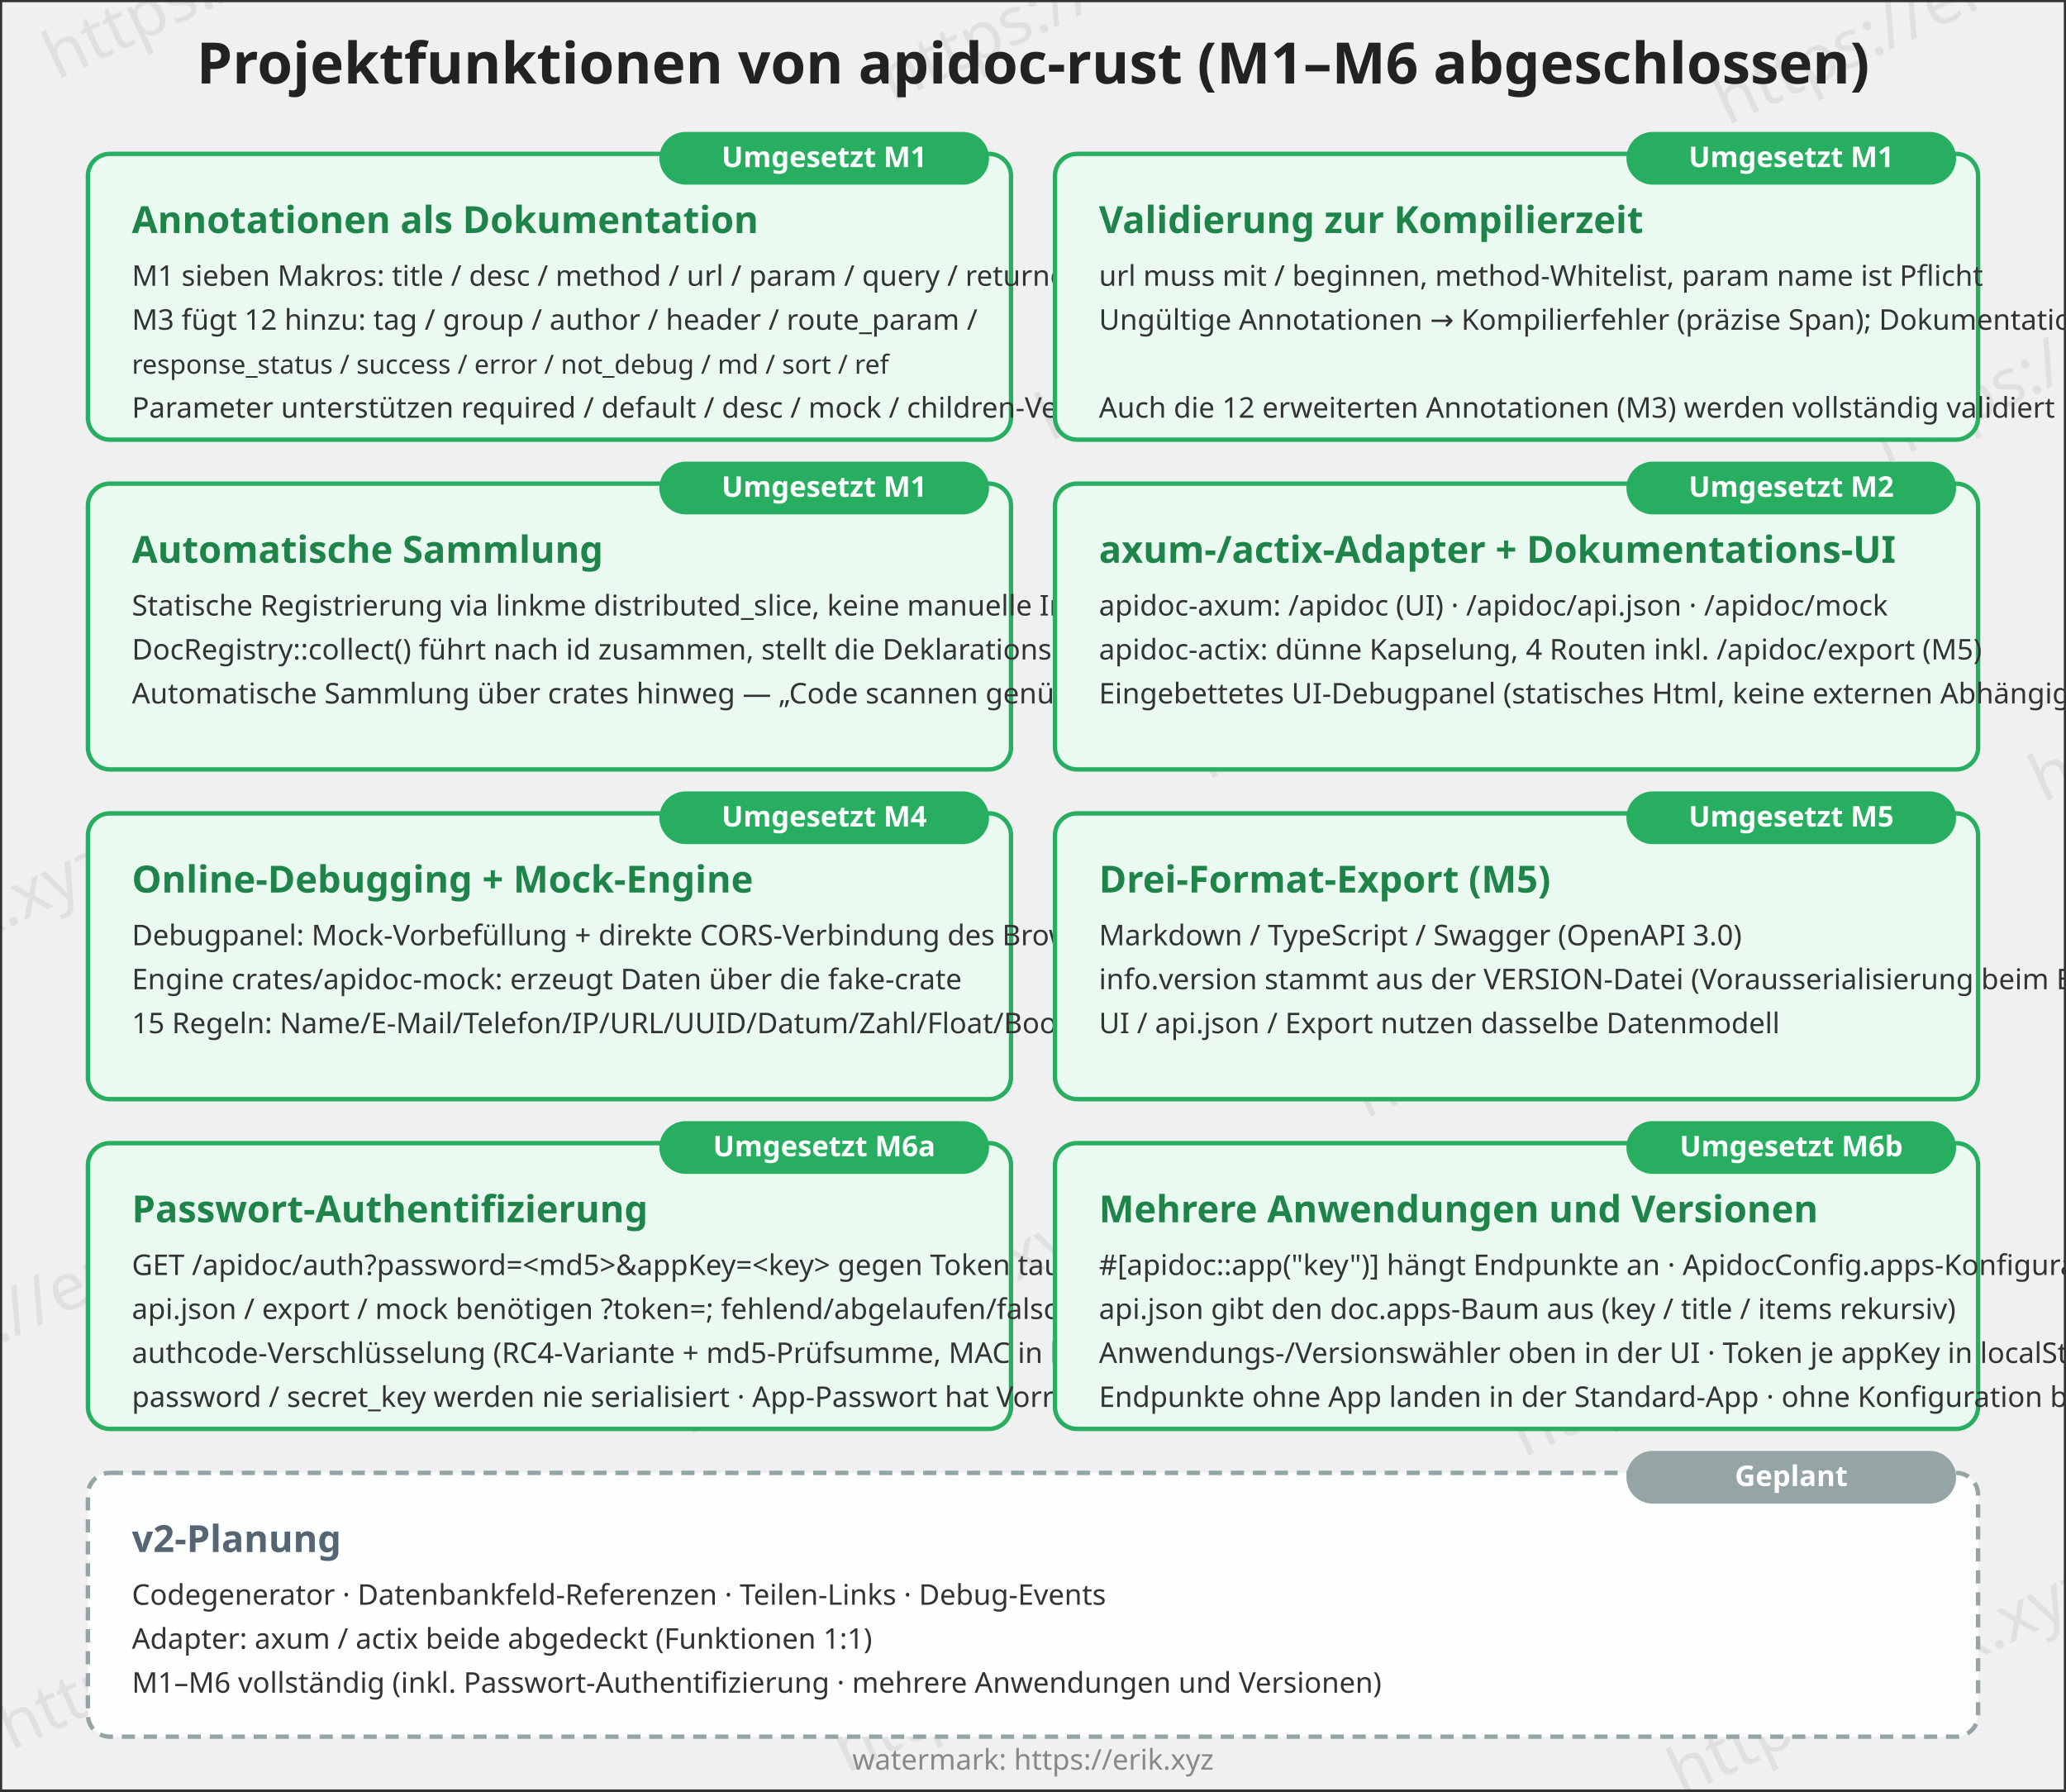
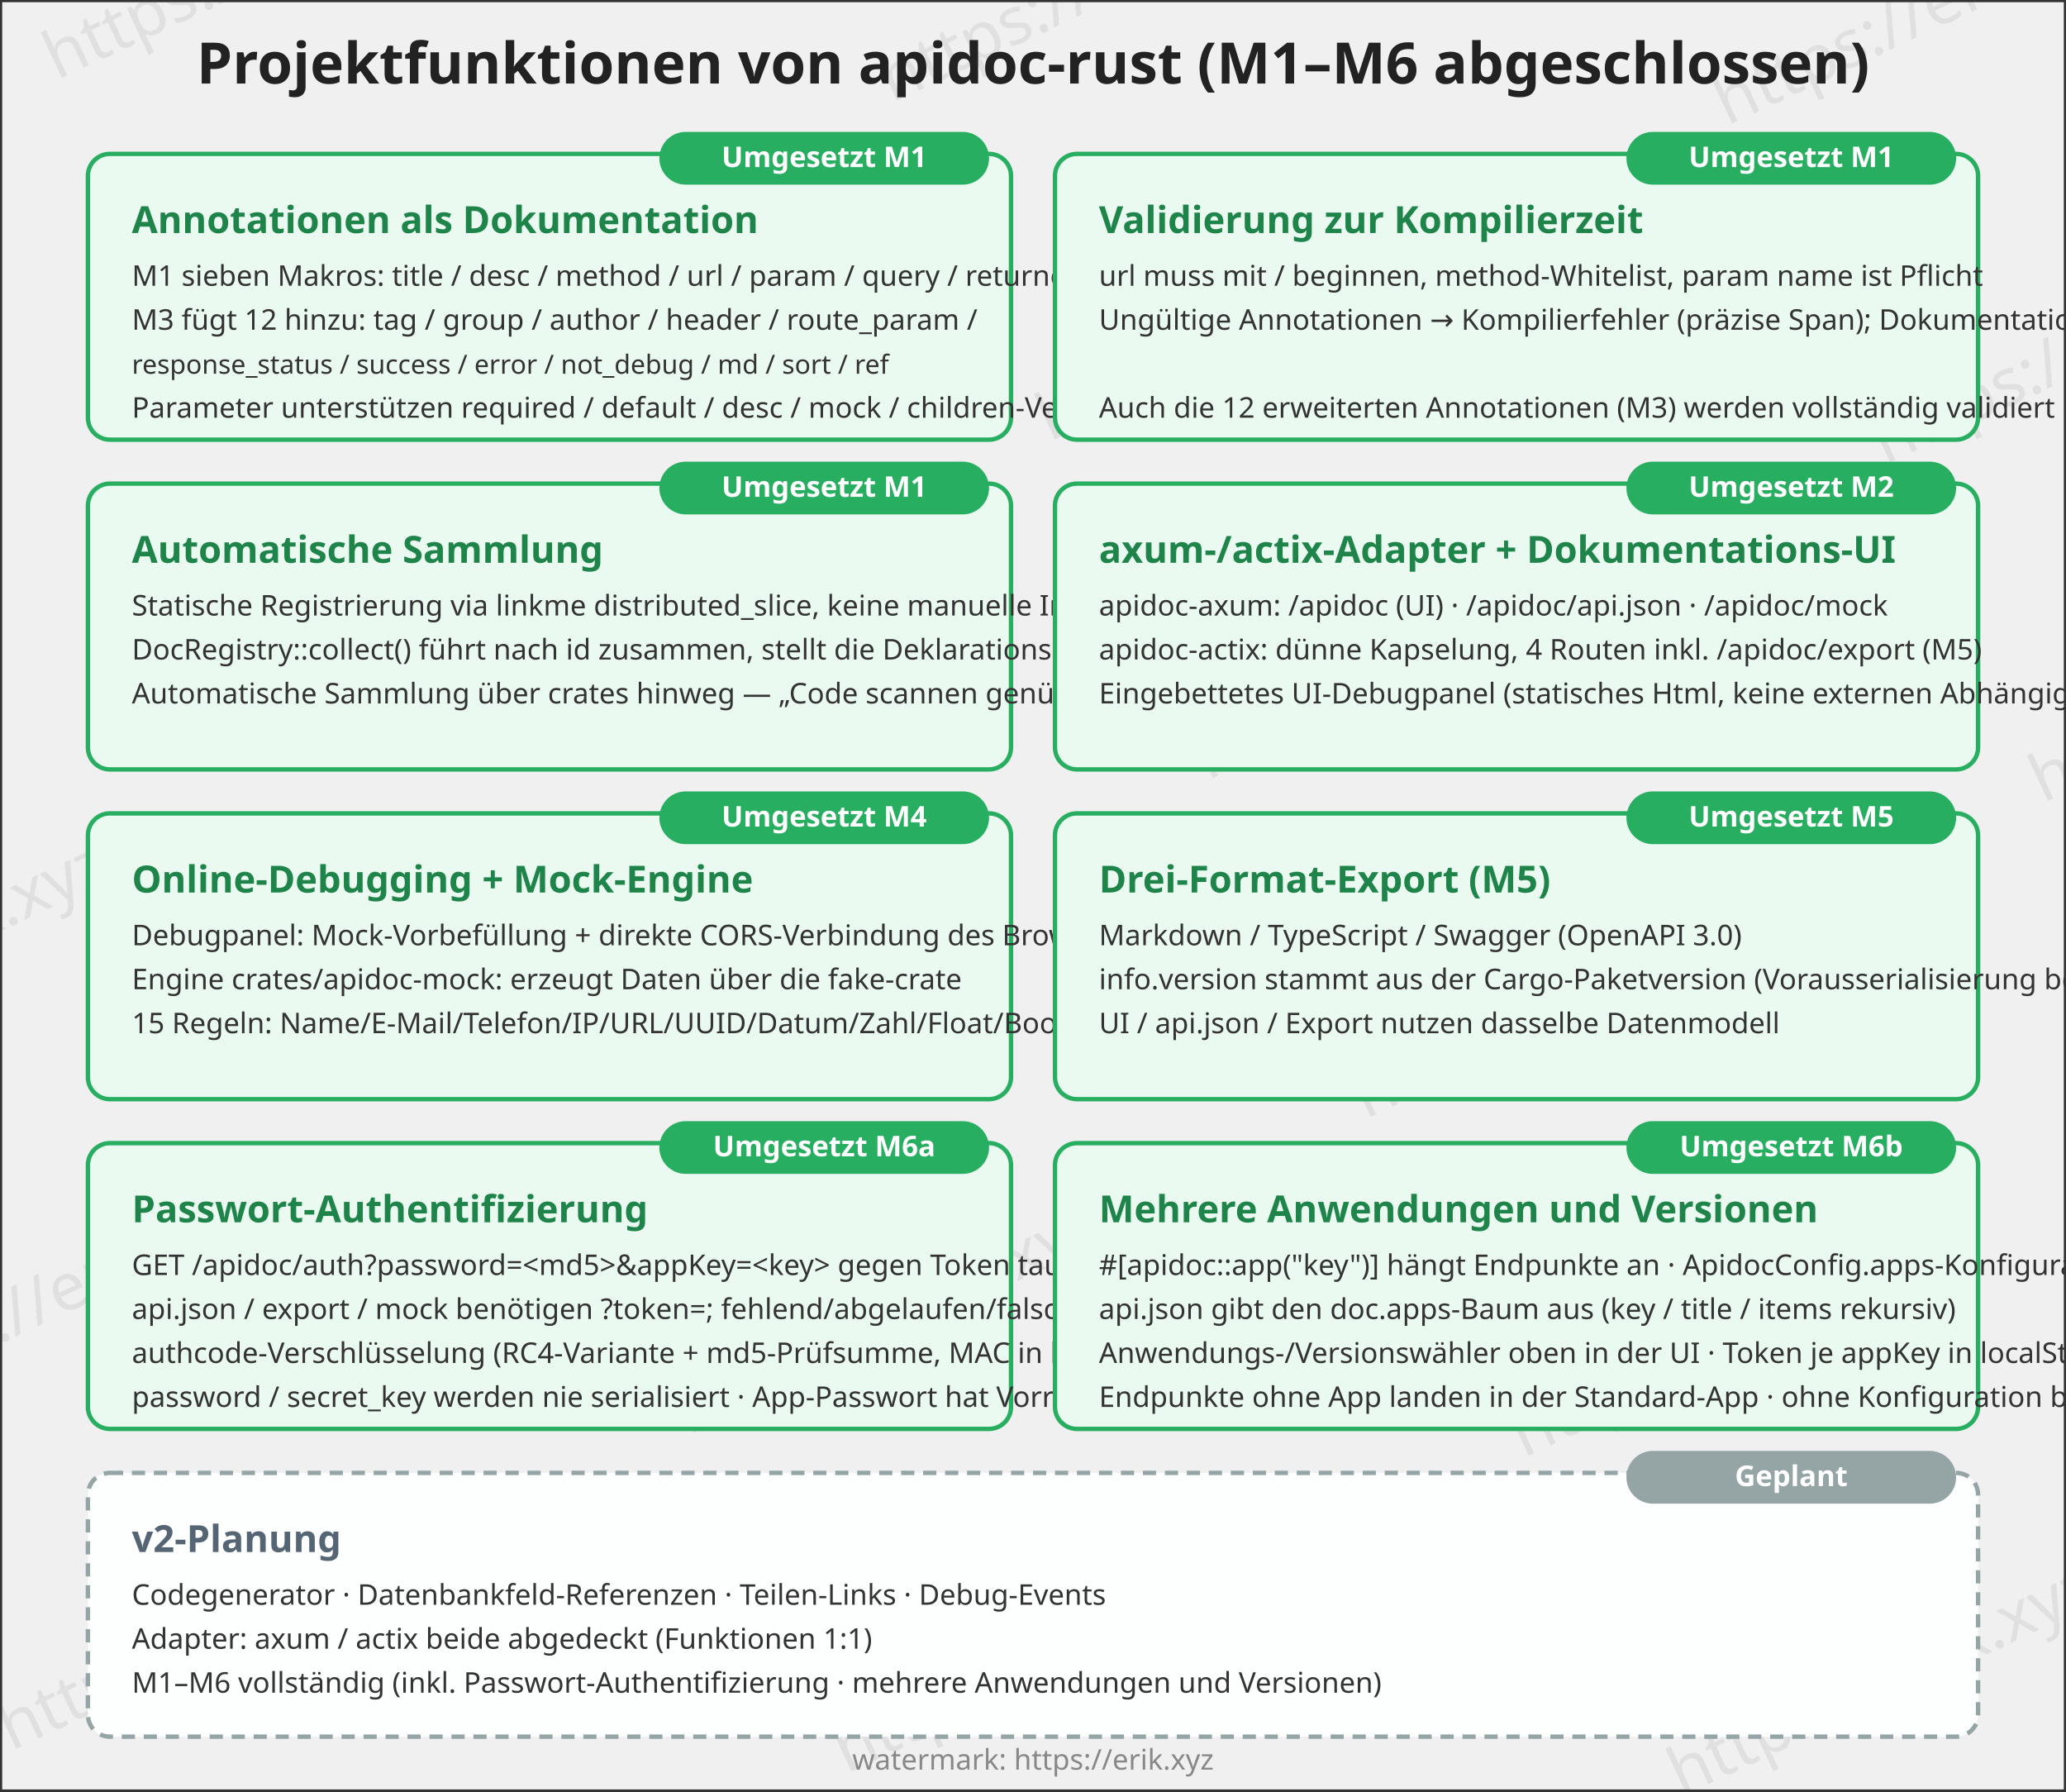
<svg xmlns="http://www.w3.org/2000/svg" viewBox="0 0 940 815" font-family="sans-serif">
  <defs>
    <pattern id="wm" width="340" height="170" patternUnits="userSpaceOnUse" patternTransform="rotate(-25)">
      <text x="8" y="44" font-size="30" fill="#888888" opacity="0.15">https://erik.xyz</text>
    </pattern>
  </defs>
  <rect width="940" height="815" fill="url(#wm)" />
  <rect x="0" y="0" width="940" height="815" fill="none" stroke="#333" stroke-width="2" />
  <text x="470" y="38" text-anchor="middle" font-size="26" font-weight="bold" fill="#222">Projektfunktionen von apidoc-rust (M1–M6 abgeschlossen)</text>
  <rect x="40" y="70" width="420" height="130" rx="10" fill="#eafaf1" stroke="#27ae60" stroke-width="2" />
  <rect x="300" y="60" width="150" height="24" rx="12" fill="#27ae60" />
  <text x="375" y="76" text-anchor="middle" font-size="13" fill="#fff" font-weight="bold">Umgesetzt M1</text>
  <text x="60" y="106" font-size="17" font-weight="bold" fill="#1e8449">Annotationen als Dokumentation</text>
  <text x="60" y="130" font-size="13" fill="#333">M1 sieben Makros: title / desc / method / url / param / query / returned</text>
  <text x="60" y="150" font-size="13" fill="#333">M3 fügt 12 hinzu: tag / group / author / header / route_param /</text>
  <text x="60" y="170" font-size="12" fill="#333">response_status / success / error / not_debug / md / sort / ref</text>
  <text x="60" y="190" font-size="13" fill="#333">Parameter unterstützen required / default / desc / mock / children-Verschachtelung</text>
  <rect x="480" y="70" width="420" height="130" rx="10" fill="#eafaf1" stroke="#27ae60" stroke-width="2" />
  <rect x="740" y="60" width="150" height="24" rx="12" fill="#27ae60" />
  <text x="815" y="76" text-anchor="middle" font-size="13" fill="#fff" font-weight="bold">Umgesetzt M1</text>
  <text x="500" y="106" font-size="17" font-weight="bold" fill="#1e8449">Validierung zur Kompilierzeit</text>
  <text x="500" y="130" font-size="13" fill="#333">url muss mit / beginnen, method-Whitelist, param name ist Pflicht</text>
  <text x="500" y="150" font-size="13" fill="#333">Ungültige Annotationen → Kompilierfehler (präzise Span); Dokumentation und Code geraten nie aus dem Gleichschritt</text>
  <text x="500" y="190" font-size="13" fill="#333">Auch die 12 erweiterten Annotationen (M3) werden vollständig validiert</text>
  <rect x="40" y="220" width="420" height="130" rx="10" fill="#eafaf1" stroke="#27ae60" stroke-width="2" />
  <rect x="300" y="210" width="150" height="24" rx="12" fill="#27ae60" />
  <text x="375" y="226" text-anchor="middle" font-size="13" fill="#fff" font-weight="bold">Umgesetzt M1</text>
  <text x="60" y="256" font-size="17" font-weight="bold" fill="#1e8449">Automatische Sammlung</text>
  <text x="60" y="280" font-size="13" fill="#333">Statische Registrierung via linkme distributed_slice, keine manuelle Interface-Liste nötig</text>
  <text x="60" y="300" font-size="13" fill="#333">DocRegistry::collect() führt nach id zusammen, stellt die Deklarationsreihenfolge nach seq wieder her</text>
  <text x="60" y="320" font-size="13" fill="#333">Automatische Sammlung über crates hinweg — „Code scannen genügt für alle Endpunkte"</text>
  <rect x="480" y="220" width="420" height="130" rx="10" fill="#eafaf1" stroke="#27ae60" stroke-width="2" />
  <rect x="740" y="210" width="150" height="24" rx="12" fill="#27ae60" />
  <text x="815" y="226" text-anchor="middle" font-size="13" fill="#fff" font-weight="bold">Umgesetzt M2</text>
  <text x="500" y="256" font-size="17" font-weight="bold" fill="#1e8449">axum-/actix-Adapter + Dokumentations-UI</text>
  <text x="500" y="280" font-size="13" fill="#333">apidoc-axum: /apidoc (UI) · /apidoc/api.json · /apidoc/mock</text>
  <text x="500" y="300" font-size="13" fill="#333">apidoc-actix: dünne Kapselung, 4 Routen inkl. /apidoc/export (M5)</text>
  <text x="500" y="320" font-size="13" fill="#333">Eingebettetes UI-Debugpanel (statisches Html, keine externen Abhängigkeiten)</text>
  <rect x="40" y="370" width="420" height="130" rx="10" fill="#eafaf1" stroke="#27ae60" stroke-width="2" />
  <rect x="300" y="360" width="150" height="24" rx="12" fill="#27ae60" />
  <text x="375" y="376" text-anchor="middle" font-size="13" fill="#fff" font-weight="bold">Umgesetzt M4</text>
  <text x="60" y="406" font-size="17" font-weight="bold" fill="#1e8449">Online-Debugging + Mock-Engine</text>
  <text x="60" y="430" font-size="13" fill="#333">Debugpanel: Mock-Vorbefüllung + direkte CORS-Verbindung des Browsers zum Zielendpunkt</text>
  <text x="60" y="450" font-size="13" fill="#333">Engine crates/apidoc-mock: erzeugt Daten über die fake-crate</text>
  <text x="60" y="470" font-size="13" fill="#333">15 Regeln: Name/E-Mail/Telefon/IP/URL/UUID/Datum/Zahl/Float/Bool/Text…</text>
  <rect x="480" y="370" width="420" height="130" rx="10" fill="#eafaf1" stroke="#27ae60" stroke-width="2" />
  <rect x="740" y="360" width="150" height="24" rx="12" fill="#27ae60" />
  <text x="815" y="376" text-anchor="middle" font-size="13" fill="#fff" font-weight="bold">Umgesetzt M5</text>
  <text x="500" y="406" font-size="17" font-weight="bold" fill="#1e8449">Drei-Format-Export (M5)</text>
  <text x="500" y="430" font-size="13" fill="#333">Markdown / TypeScript / Swagger (OpenAPI 3.0)</text>
-   <text x="500" y="450" font-size="13" fill="#333">info.version stammt aus der VERSION-Datei (Vorausserialisierung beim Build)</text>
+   <text x="500" y="450" font-size="13" fill="#333">info.version stammt aus der Cargo-Paketversion (Vorausserialisierung beim Build)</text>
  <text x="500" y="470" font-size="13" fill="#333">UI / api.json / Export nutzen dasselbe Datenmodell</text>
  <rect x="40" y="520" width="420" height="130" rx="10" fill="#eafaf1" stroke="#27ae60" stroke-width="2" />
  <rect x="300" y="510" width="150" height="24" rx="12" fill="#27ae60" />
  <text x="375" y="526" text-anchor="middle" font-size="13" fill="#fff" font-weight="bold">Umgesetzt M6a</text>
  <text x="60" y="556" font-size="17" font-weight="bold" fill="#1e8449">Passwort-Authentifizierung</text>
  <text x="60" y="580" font-size="13" fill="#333">GET /apidoc/auth?password=&lt;md5&gt;&amp;appKey=&lt;key&gt; gegen Token tauschen</text>
  <text x="60" y="600" font-size="13" fill="#333">api.json / export / mock benötigen ?token=; fehlend/abgelaufen/falsch → 401</text>
  <text x="60" y="620" font-size="13" fill="#333">authcode-Verschlüsselung (RC4-Variante + md5-Prüfsumme, MAC in konstanter Zeit)</text>
  <text x="60" y="640" font-size="13" fill="#333">password / secret_key werden nie serialisiert · App-Passwort hat Vorrang vor globalem</text>
  <rect x="480" y="520" width="420" height="130" rx="10" fill="#eafaf1" stroke="#27ae60" stroke-width="2" />
  <rect x="740" y="510" width="150" height="24" rx="12" fill="#27ae60" />
  <text x="815" y="526" text-anchor="middle" font-size="13" fill="#fff" font-weight="bold">Umgesetzt M6b</text>
  <text x="500" y="556" font-size="17" font-weight="bold" fill="#1e8449">Mehrere Anwendungen und Versionen</text>
  <text x="500" y="580" font-size="13" fill="#333">#[apidoc::app("key")] hängt Endpunkte an · ApidocConfig.apps-Konfigurationsbaum</text>
  <text x="500" y="600" font-size="13" fill="#333">api.json gibt den doc.apps-Baum aus (key / title / items rekursiv)</text>
  <text x="500" y="620" font-size="13" fill="#333">Anwendungs-/Versionswähler oben in der UI · Token je appKey in localStorage</text>
  <text x="500" y="640" font-size="13" fill="#333">Endpunkte ohne App landen in der Standard-App · ohne Konfiguration byte-identisch zu M5</text>
  <rect x="40" y="670" width="860" height="120" rx="10" fill="#fdfefe" stroke="#95a5a6" stroke-width="2" stroke-dasharray="6 4" />
  <rect x="740" y="660" width="150" height="24" rx="12" fill="#95a5a6" />
  <text x="815" y="676" text-anchor="middle" font-size="13" fill="#fff" font-weight="bold">Geplant</text>
  <text x="60" y="706" font-size="17" font-weight="bold" fill="#566573">v2-Planung</text>
  <text x="60" y="730" font-size="13" fill="#333">Codegenerator · Datenbankfeld-Referenzen · Teilen-Links · Debug-Events</text>
  <text x="60" y="750" font-size="13" fill="#333">Adapter: axum / actix beide abgedeckt (Funktionen 1:1)</text>
  <text x="60" y="770" font-size="13" fill="#333">M1–M6 vollständig (inkl. Passwort-Authentifizierung · mehrere Anwendungen und Versionen)</text>
  <text x="470" y="805" text-anchor="middle" font-size="13" fill="#888">watermark: https://erik.xyz</text>
</svg>
